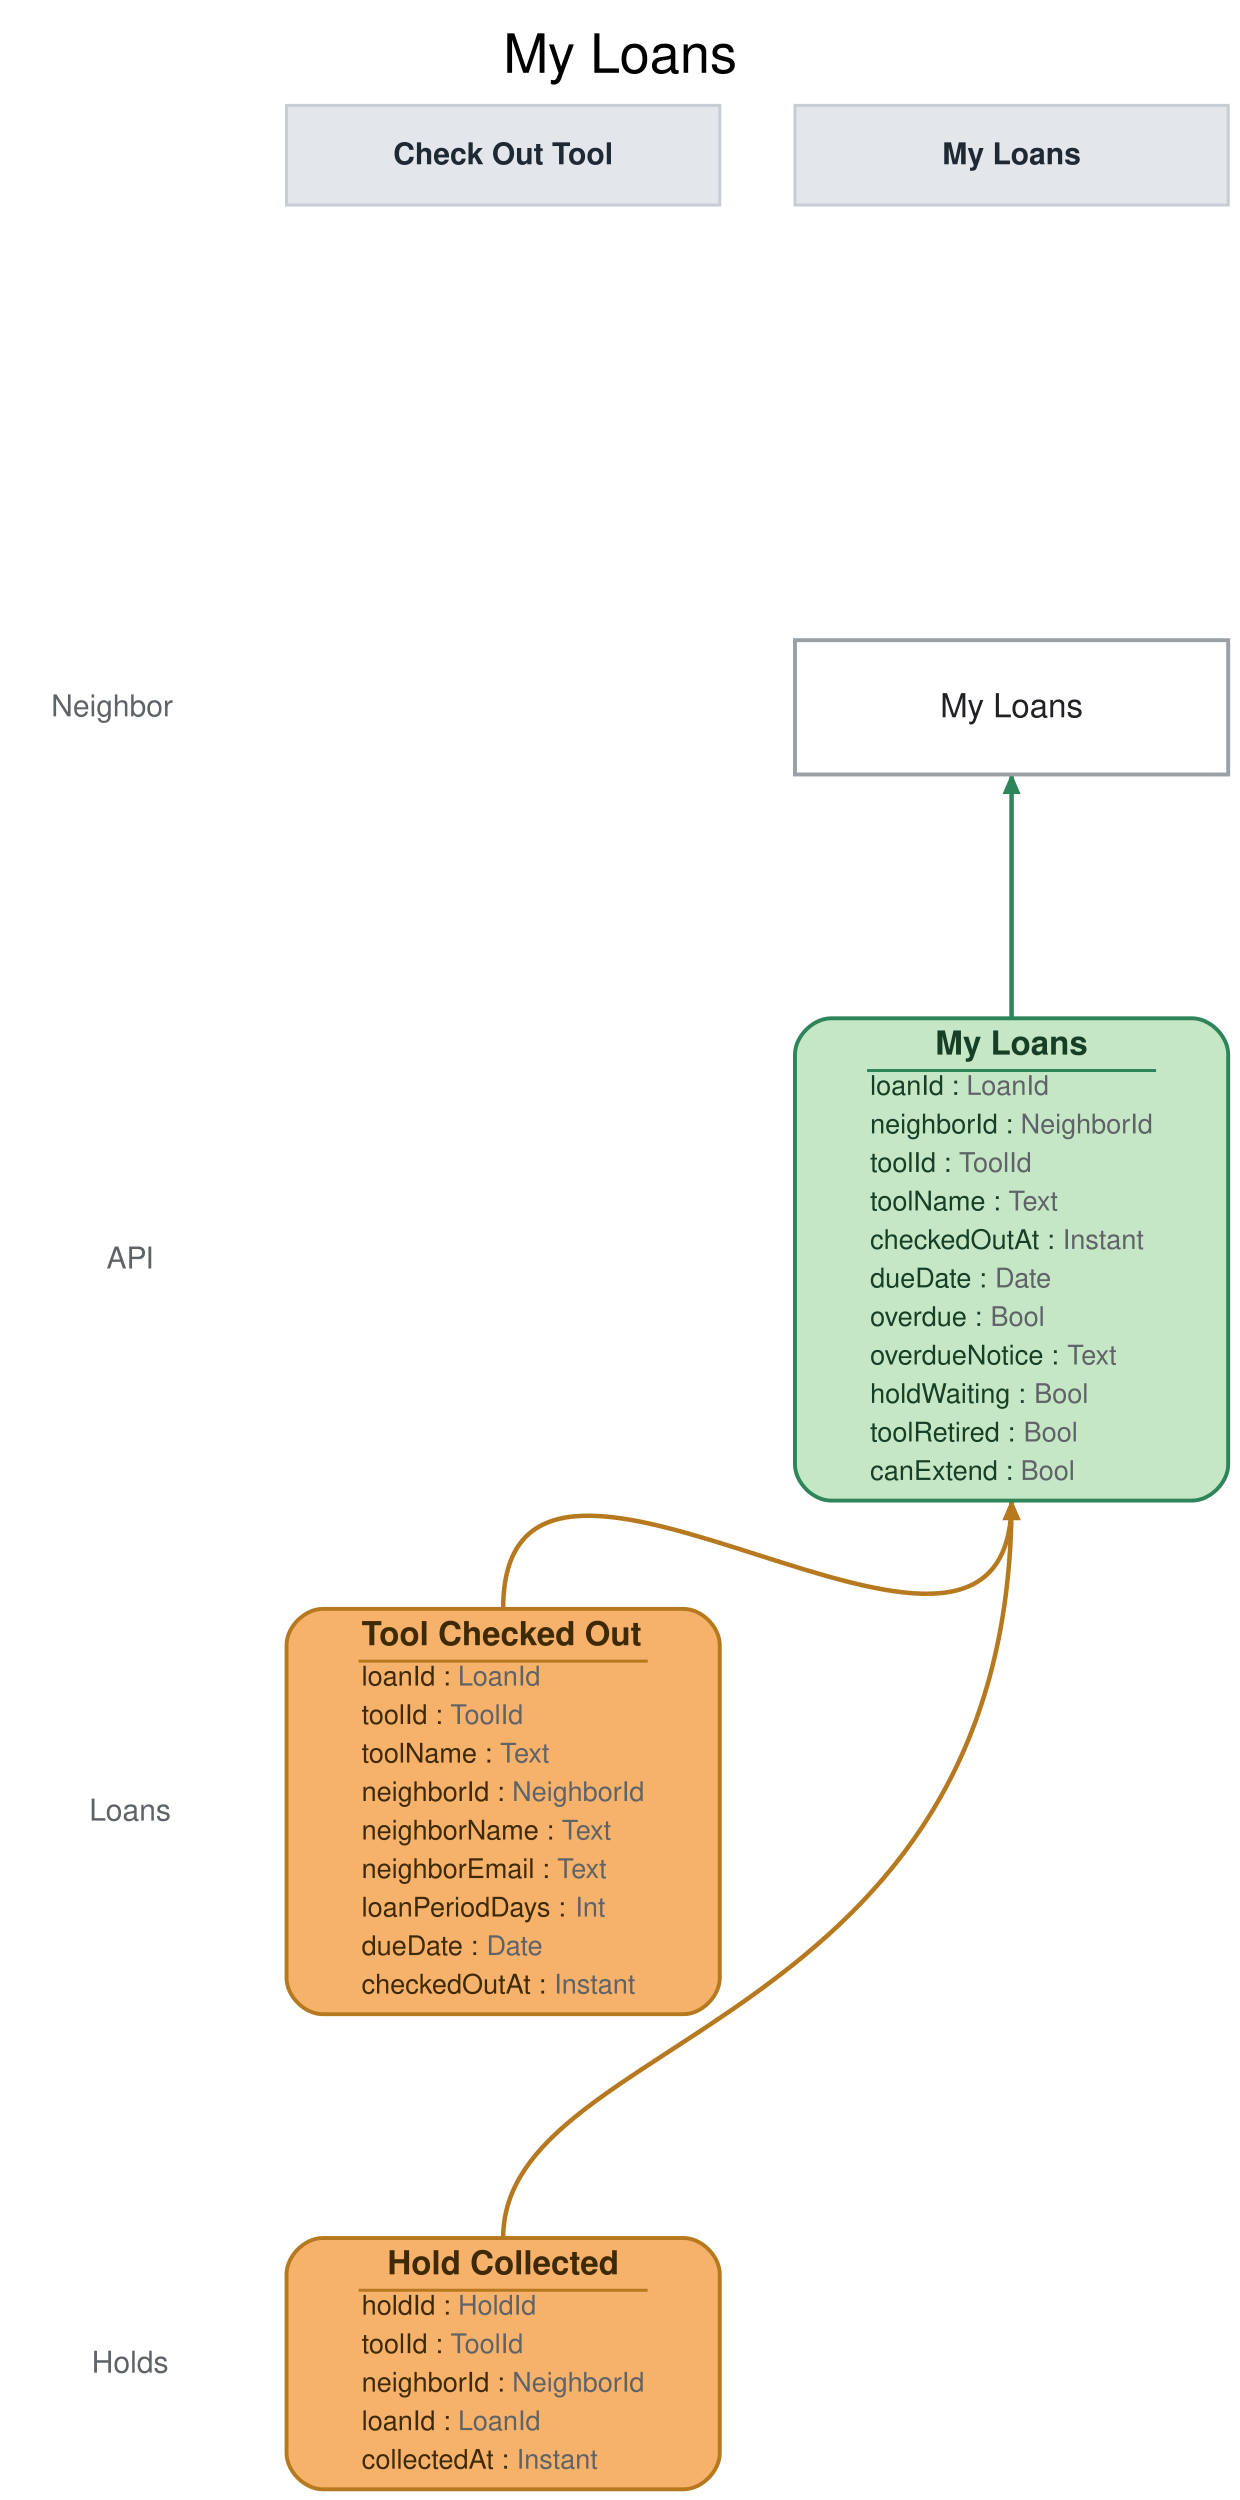
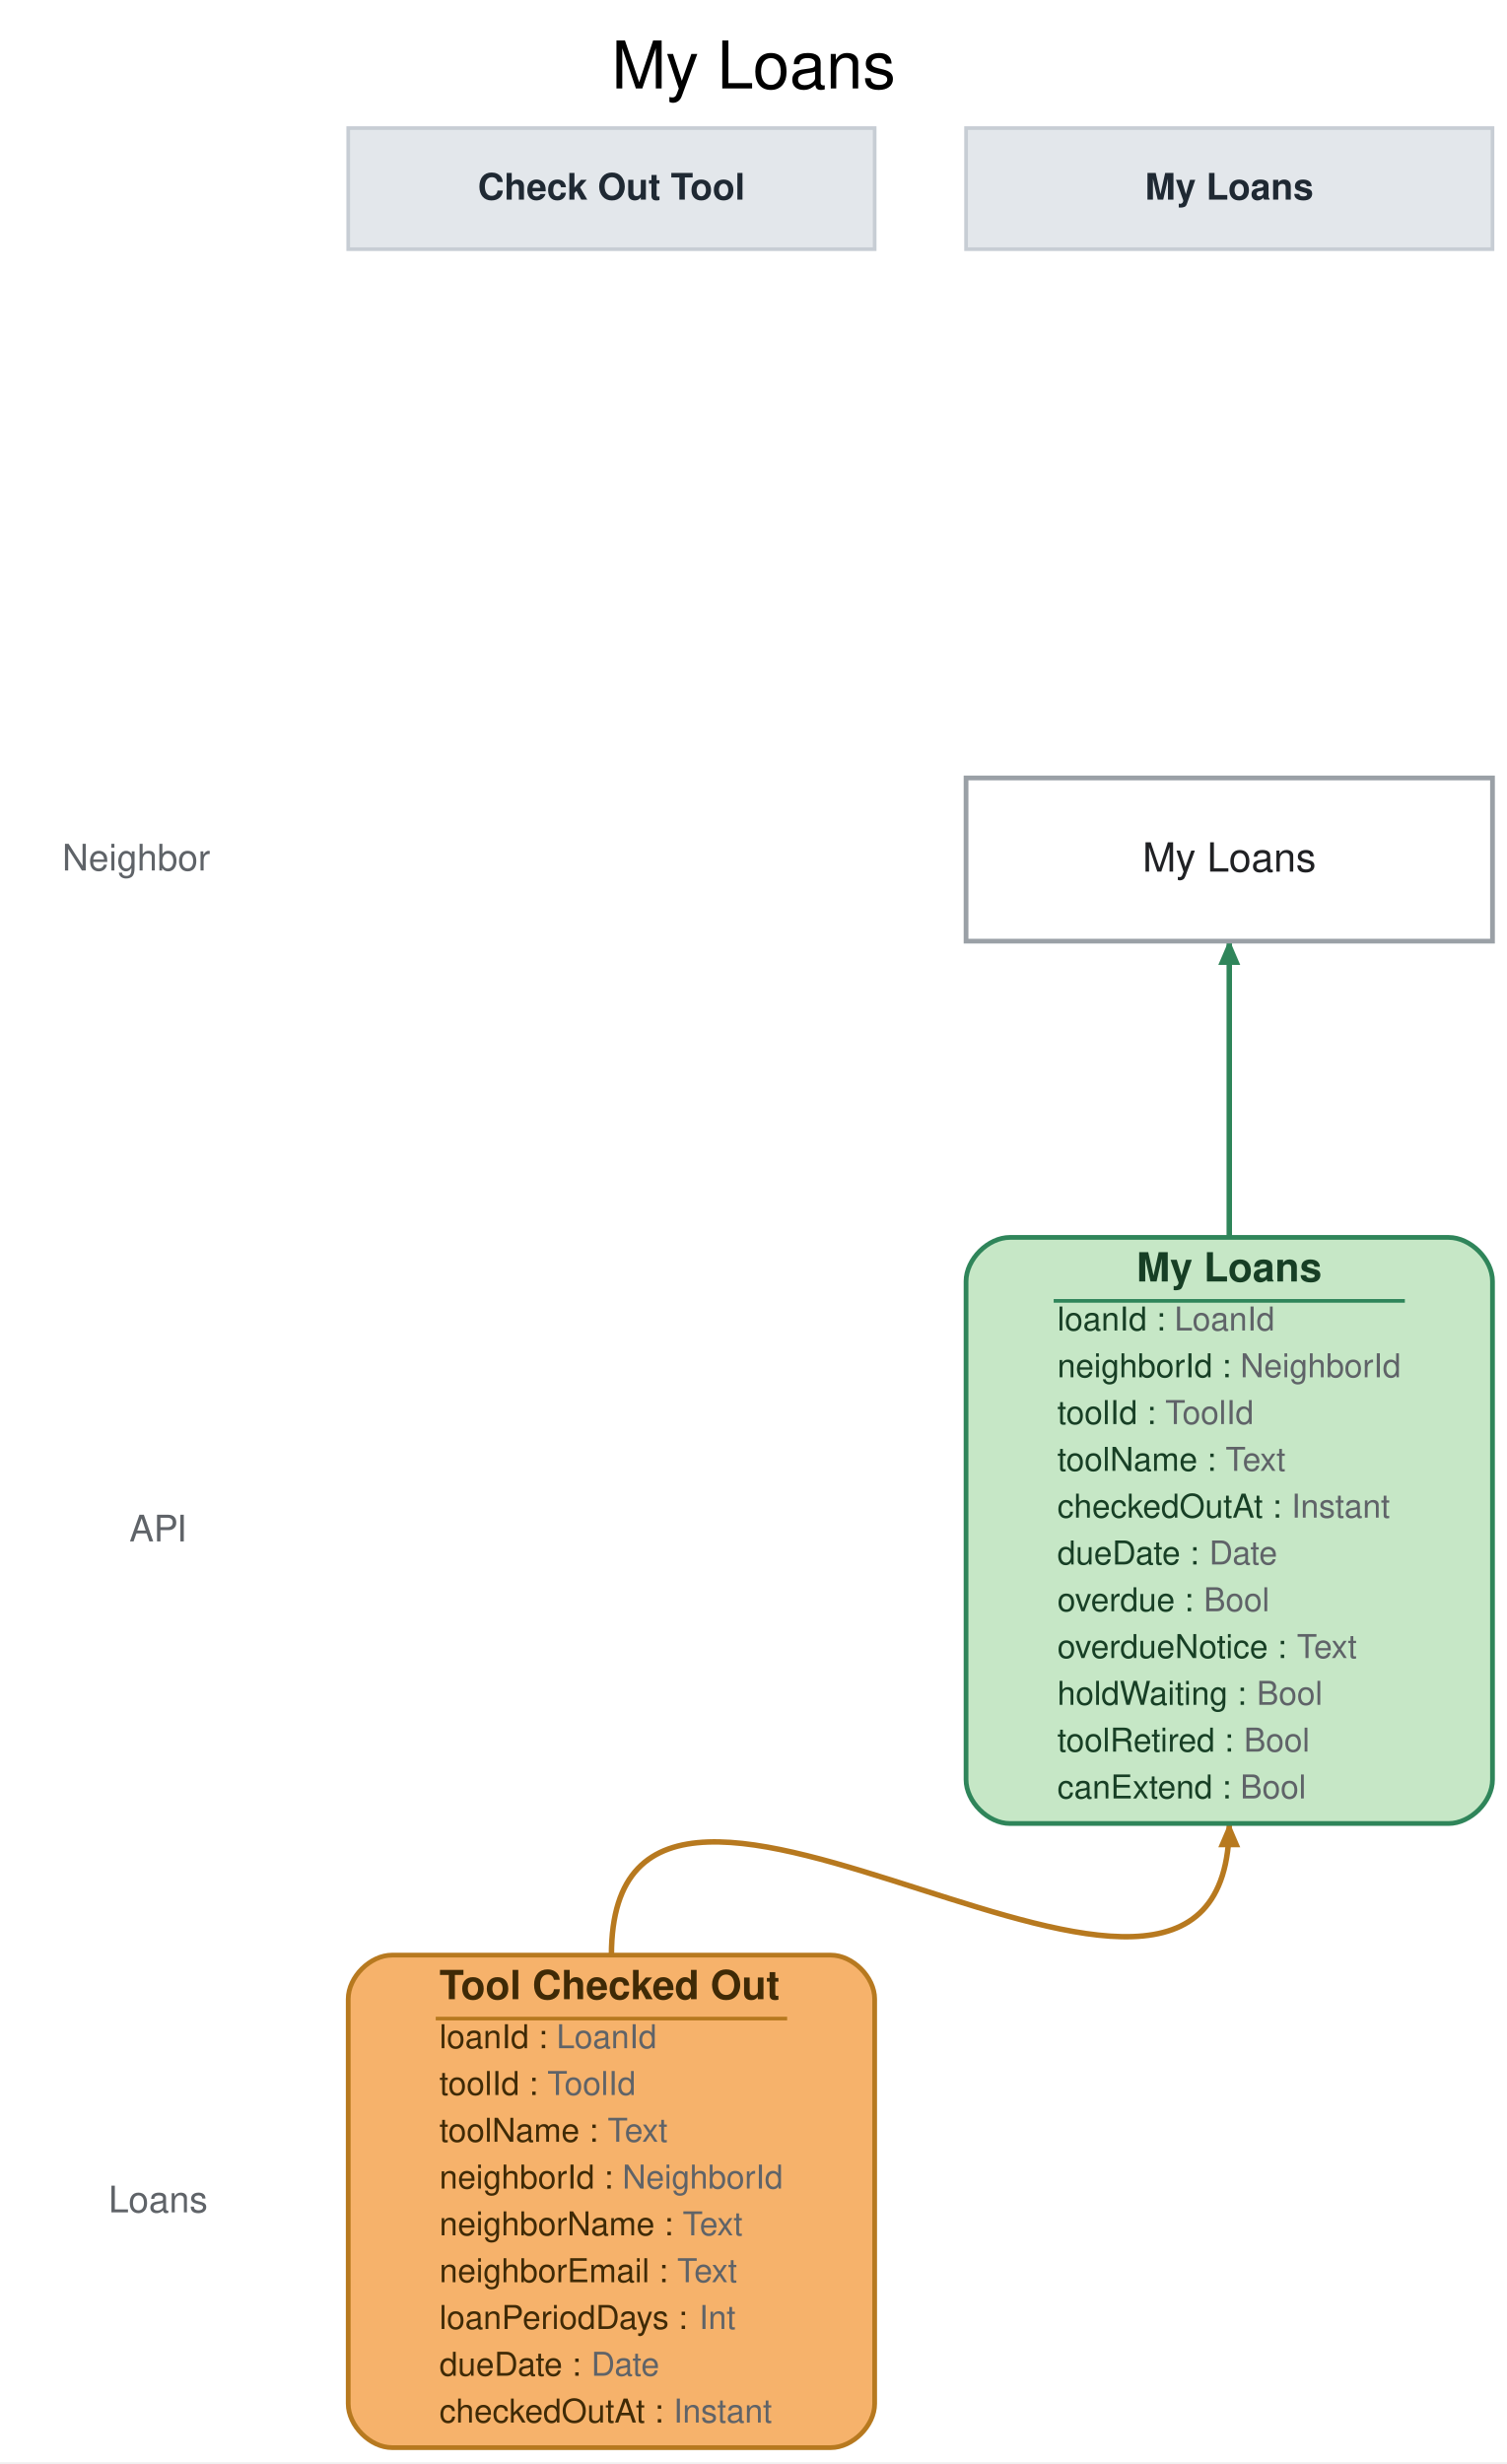
- <svg xmlns="http://www.w3.org/2000/svg" width="412pt" height="831pt" viewBox="0.00 0.00 412.00 831.00">
+ <svg xmlns="http://www.w3.org/2000/svg" width="412pt" height="674pt" viewBox="0.00 0.00 412.00 674.00">
  <defs>
    <marker id="em-arrow-2F855A" markerWidth="9" markerHeight="9" refX="6.5" refY="3" orient="auto" markerUnits="userSpaceOnUse">
      <path d="M0,0 L7,3 L0,6 Z" fill="#2F855A" />
    </marker>
    <marker id="em-arrow-B7791F" markerWidth="9" markerHeight="9" refX="6.5" refY="3" orient="auto" markerUnits="userSpaceOnUse">
      <path d="M0,0 L7,3 L0,6 Z" fill="#B7791F" />
    </marker>
  </defs>
  <style>.em-slice-dim{opacity:.15;transition:opacity .15s ease}</style>
-   <g id="graph0" class="graph" transform="scale(1 1) rotate(0) translate(4 827.44)">
-     <polygon fill="white" stroke="none" points="-4,4 -4,-827.44 408.25,-827.44 408.25,4 -4,4" />
-     <text xml:space="preserve" text-anchor="middle" x="202.13" y="-803.24" font-family="Helvetica,sans-Serif" font-size="18.00">My Loans</text>
+   <g id="graph0" class="graph" transform="scale(1 1) rotate(0) translate(4 669.52)">
+     <polygon fill="white" stroke="none" points="-4,4 -4,-669.52 408.25,-669.52 408.25,4 -4,4" />
+     <text xml:space="preserve" text-anchor="middle" x="202.13" y="-645.32" font-family="Helvetica,sans-Serif" font-size="18.00">My Loans</text>
    <g class="em-edges">
-       <path fill="none" stroke="#2F855A" stroke-width="1.5" d="M332.25,-488.96 L332.25,-570" marker-end="url(#em-arrow-2F855A)" />
-       <path fill="none" stroke="#B7791F" stroke-width="1.5" d="M163.25,-292.64 C163.25,-382.64 332.25,-238.64 332.25,-328.64" marker-end="url(#em-arrow-B7791F)" />
-       <path fill="none" stroke="#B7791F" stroke-width="1.5" d="M163.25,-83.52 C163.25,-151.8 332.25,-151.8 332.25,-328.64" marker-end="url(#em-arrow-B7791F)" />
+       <path fill="none" stroke="#2F855A" stroke-width="1.5" d="M332.25,-331.04 L332.25,-412.08" marker-end="url(#em-arrow-2F855A)" />
+       <path fill="none" stroke="#B7791F" stroke-width="1.5" d="M163.25,-134.72 C163.25,-224.72 332.25,-80.72 332.25,-170.72" marker-end="url(#em-arrow-B7791F)" />
    </g>
    <g id="node1" class="node">
</g>
    <g id="node2" class="node">
-       <text xml:space="preserve" text-anchor="middle" x="33.25" y="-589.32" font-family="Helvetica,sans-Serif" font-size="10.00" fill="#5f6368">Neighbor</text>
+       <text xml:space="preserve" text-anchor="middle" x="33.25" y="-431.4" font-family="Helvetica,sans-Serif" font-size="10.00" fill="#5f6368">Neighbor</text>
+     </g>
+     <g id="node5" class="node">
+       <polygon fill="#e3e7eb" stroke="#c7cdd4" points="235.25,-634.48 91.25,-634.48 91.25,-601.36 235.25,-601.36 235.25,-634.48" />
+       <text xml:space="preserve" text-anchor="middle" x="163.25" y="-614.92" font-family="Helvetica,sans-Serif" font-weight="bold" font-size="10.00" fill="#1f2933">Check Out Tool</text>
+     </g>
+     <g id="node3" class="node">
+       <text xml:space="preserve" text-anchor="middle" x="39.25" y="-247.88" font-family="Helvetica,sans-Serif" font-size="10.00" fill="#5f6368">API</text>
+     </g>
+     <g id="node4" class="node">
+       <text xml:space="preserve" text-anchor="middle" x="39.25" y="-64.36" font-family="Helvetica,sans-Serif" font-size="10.00" fill="#5f6368">Loans</text>
+     </g>
+     <g data-slice="0" id="node11" class="node">
+       <path fill="#f6b26b" stroke="#b7791f" stroke-width="1.3" d="M223.25,-134.72C223.25,-134.72 103.25,-134.72 103.25,-134.72 97.25,-134.72 91.25,-128.72 91.25,-122.72 91.25,-122.72 91.25,-12 91.25,-12 91.25,-6 97.25,0 103.25,0 103.25,0 223.25,0 223.25,0 229.25,0 235.25,-6 235.25,-12 235.25,-12 235.25,-122.72 235.25,-122.72 235.25,-128.72 229.25,-134.72 223.25,-134.72" />
+       <polygon fill="#b7791f" stroke="#b7791f" points="115.19,-117.36 115.19,-117.36 211.31,-117.36 211.31,-117.36 115.19,-117.36" />
+       <text xml:space="preserve" text-anchor="start" x="116.19" y="-122.66" font-family="Helvetica,sans-Serif" font-weight="bold" font-size="11.00" fill="#3f2a06">Tool Checked Out</text>
+       <text xml:space="preserve" text-anchor="start" x="116.19" y="-109.26" font-family="Helvetica,sans-Serif" font-size="9.00" fill="#3f2a06">loanId : </text>
+       <text xml:space="preserve" text-anchor="start" x="148.21" y="-109.26" font-family="Helvetica,sans-Serif" font-size="9.00" fill="#5f6368">LoanId</text>
+       <text xml:space="preserve" text-anchor="start" x="116.19" y="-96.46" font-family="Helvetica,sans-Serif" font-size="9.00" fill="#3f2a06">toolId : </text>
+       <text xml:space="preserve" text-anchor="start" x="145.71" y="-96.46" font-family="Helvetica,sans-Serif" font-size="9.00" fill="#5f6368">ToolId</text>
+       <text xml:space="preserve" text-anchor="start" x="116.19" y="-83.66" font-family="Helvetica,sans-Serif" font-size="9.00" fill="#3f2a06">toolName : </text>
+       <text xml:space="preserve" text-anchor="start" x="162.21" y="-83.66" font-family="Helvetica,sans-Serif" font-size="9.00" fill="#5f6368">Text</text>
+       <text xml:space="preserve" text-anchor="start" x="116.19" y="-70.86" font-family="Helvetica,sans-Serif" font-size="9.00" fill="#3f2a06">neighborId : </text>
+       <text xml:space="preserve" text-anchor="start" x="166.23" y="-70.86" font-family="Helvetica,sans-Serif" font-size="9.00" fill="#5f6368">NeighborId</text>
+       <text xml:space="preserve" text-anchor="start" x="116.19" y="-58.06" font-family="Helvetica,sans-Serif" font-size="9.00" fill="#3f2a06">neighborName : </text>
+       <text xml:space="preserve" text-anchor="start" x="182.73" y="-58.06" font-family="Helvetica,sans-Serif" font-size="9.00" fill="#5f6368">Text</text>
+       <text xml:space="preserve" text-anchor="start" x="116.19" y="-45.26" font-family="Helvetica,sans-Serif" font-size="9.00" fill="#3f2a06">neighborEmail : </text>
+       <text xml:space="preserve" text-anchor="start" x="181.23" y="-45.26" font-family="Helvetica,sans-Serif" font-size="9.00" fill="#5f6368">Text</text>
+       <text xml:space="preserve" text-anchor="start" x="116.19" y="-32.46" font-family="Helvetica,sans-Serif" font-size="9.00" fill="#3f2a06">loanPeriodDays : </text>
+       <text xml:space="preserve" text-anchor="start" x="187.23" y="-32.46" font-family="Helvetica,sans-Serif" font-size="9.00" fill="#5f6368">Int</text>
+       <text xml:space="preserve" text-anchor="start" x="116.19" y="-19.66" font-family="Helvetica,sans-Serif" font-size="9.00" fill="#3f2a06">dueDate : </text>
+       <text xml:space="preserve" text-anchor="start" x="157.72" y="-19.66" font-family="Helvetica,sans-Serif" font-size="9.00" fill="#5f6368">Date</text>
+       <text xml:space="preserve" text-anchor="start" x="116.19" y="-6.86" font-family="Helvetica,sans-Serif" font-size="9.00" fill="#3f2a06">checkedOutAt : </text>
+       <text xml:space="preserve" text-anchor="start" x="180.22" y="-6.86" font-family="Helvetica,sans-Serif" font-size="9.00" fill="#5f6368">Instant</text>
    </g>
    <g id="node6" class="node">
-       <polygon fill="#e3e7eb" stroke="#c7cdd4" points="235.25,-792.4 91.25,-792.4 91.25,-759.28 235.25,-759.28 235.25,-792.4" />
-       <text xml:space="preserve" text-anchor="middle" x="163.25" y="-772.84" font-family="Helvetica,sans-Serif" font-weight="bold" font-size="10.00" fill="#1f2933">Check Out Tool</text>
+       <polygon fill="#e3e7eb" stroke="#c7cdd4" points="404.25,-634.48 260.25,-634.48 260.25,-601.36 404.25,-601.36 404.25,-634.48" />
+       <text xml:space="preserve" text-anchor="middle" x="332.25" y="-614.92" font-family="Helvetica,sans-Serif" font-weight="bold" font-size="10.00" fill="#1f2933">My Loans</text>
    </g>
-     <g id="node3" class="node">
-       <text xml:space="preserve" text-anchor="middle" x="39.25" y="-405.8" font-family="Helvetica,sans-Serif" font-size="10.00" fill="#5f6368">API</text>
+     <g data-slice="1" id="node8" class="node">
+       <polygon fill="#ffffff" stroke="#9aa0a6" stroke-width="1.3" points="404.25,-456.72 260.25,-456.72 260.25,-412.08 404.25,-412.08 404.25,-456.72" />
+       <text xml:space="preserve" text-anchor="middle" x="332.25" y="-431.1" font-family="Helvetica,sans-Serif" font-size="11.00" fill="#202124">My Loans</text>
    </g>
-     <g id="node4" class="node">
-       <text xml:space="preserve" text-anchor="middle" x="39.25" y="-222.28" font-family="Helvetica,sans-Serif" font-size="10.00" fill="#5f6368">Loans</text>
-     </g>
-     <g id="node5" class="node">
-       <text xml:space="preserve" text-anchor="middle" x="39.25" y="-38.76" font-family="Helvetica,sans-Serif" font-size="10.00" fill="#5f6368">Holds</text>
-     </g>
-     <g data-slice="0" id="node12" class="node">
-       <path fill="#f6b26b" stroke="#b7791f" stroke-width="1.3" d="M223.25,-292.64C223.25,-292.64 103.25,-292.64 103.25,-292.64 97.25,-292.64 91.25,-286.64 91.25,-280.64 91.25,-280.64 91.25,-169.92 91.25,-169.92 91.25,-163.92 97.25,-157.92 103.25,-157.92 103.25,-157.92 223.25,-157.92 223.25,-157.92 229.25,-157.92 235.25,-163.92 235.25,-169.92 235.25,-169.92 235.25,-280.64 235.25,-280.64 235.25,-286.64 229.25,-292.64 223.25,-292.64" />
-       <polygon fill="#b7791f" stroke="#b7791f" points="115.19,-275.28 115.19,-275.28 211.31,-275.28 211.31,-275.28 115.19,-275.28" />
-       <text xml:space="preserve" text-anchor="start" x="116.19" y="-280.58" font-family="Helvetica,sans-Serif" font-weight="bold" font-size="11.00" fill="#3f2a06">Tool Checked Out</text>
-       <text xml:space="preserve" text-anchor="start" x="116.19" y="-267.18" font-family="Helvetica,sans-Serif" font-size="9.00" fill="#3f2a06">loanId : </text>
-       <text xml:space="preserve" text-anchor="start" x="148.21" y="-267.18" font-family="Helvetica,sans-Serif" font-size="9.00" fill="#5f6368">LoanId</text>
-       <text xml:space="preserve" text-anchor="start" x="116.19" y="-254.38" font-family="Helvetica,sans-Serif" font-size="9.00" fill="#3f2a06">toolId : </text>
-       <text xml:space="preserve" text-anchor="start" x="145.71" y="-254.38" font-family="Helvetica,sans-Serif" font-size="9.00" fill="#5f6368">ToolId</text>
-       <text xml:space="preserve" text-anchor="start" x="116.19" y="-241.58" font-family="Helvetica,sans-Serif" font-size="9.00" fill="#3f2a06">toolName : </text>
-       <text xml:space="preserve" text-anchor="start" x="162.21" y="-241.58" font-family="Helvetica,sans-Serif" font-size="9.00" fill="#5f6368">Text</text>
-       <text xml:space="preserve" text-anchor="start" x="116.19" y="-228.78" font-family="Helvetica,sans-Serif" font-size="9.00" fill="#3f2a06">neighborId : </text>
-       <text xml:space="preserve" text-anchor="start" x="166.23" y="-228.78" font-family="Helvetica,sans-Serif" font-size="9.00" fill="#5f6368">NeighborId</text>
-       <text xml:space="preserve" text-anchor="start" x="116.19" y="-215.98" font-family="Helvetica,sans-Serif" font-size="9.00" fill="#3f2a06">neighborName : </text>
-       <text xml:space="preserve" text-anchor="start" x="182.73" y="-215.98" font-family="Helvetica,sans-Serif" font-size="9.00" fill="#5f6368">Text</text>
-       <text xml:space="preserve" text-anchor="start" x="116.19" y="-203.18" font-family="Helvetica,sans-Serif" font-size="9.00" fill="#3f2a06">neighborEmail : </text>
-       <text xml:space="preserve" text-anchor="start" x="181.23" y="-203.18" font-family="Helvetica,sans-Serif" font-size="9.00" fill="#5f6368">Text</text>
-       <text xml:space="preserve" text-anchor="start" x="116.19" y="-190.38" font-family="Helvetica,sans-Serif" font-size="9.00" fill="#3f2a06">loanPeriodDays : </text>
-       <text xml:space="preserve" text-anchor="start" x="187.23" y="-190.38" font-family="Helvetica,sans-Serif" font-size="9.00" fill="#5f6368">Int</text>
-       <text xml:space="preserve" text-anchor="start" x="116.19" y="-177.58" font-family="Helvetica,sans-Serif" font-size="9.00" fill="#3f2a06">dueDate : </text>
-       <text xml:space="preserve" text-anchor="start" x="157.72" y="-177.58" font-family="Helvetica,sans-Serif" font-size="9.00" fill="#5f6368">Date</text>
-       <text xml:space="preserve" text-anchor="start" x="116.19" y="-164.78" font-family="Helvetica,sans-Serif" font-size="9.00" fill="#3f2a06">checkedOutAt : </text>
-       <text xml:space="preserve" text-anchor="start" x="180.22" y="-164.78" font-family="Helvetica,sans-Serif" font-size="9.00" fill="#5f6368">Instant</text>
-     </g>
-     <g data-slice="0" id="node14" class="node">
-       <path fill="#f6b26b" stroke="#b7791f" stroke-width="1.3" d="M223.25,-83.52C223.25,-83.52 103.25,-83.52 103.25,-83.52 97.25,-83.52 91.25,-77.52 91.25,-71.52 91.25,-71.52 91.25,-12 91.25,-12 91.25,-6 97.25,0 103.25,0 103.25,0 223.25,0 223.25,0 229.25,0 235.25,-6 235.25,-12 235.25,-12 235.25,-71.52 235.25,-71.52 235.25,-77.52 229.25,-83.52 223.25,-83.52" />
-       <polygon fill="#b7791f" stroke="#b7791f" points="115.22,-66.16 115.22,-66.16 211.28,-66.16 211.28,-66.16 115.22,-66.16" />
-       <text xml:space="preserve" text-anchor="start" x="124.75" y="-71.46" font-family="Helvetica,sans-Serif" font-weight="bold" font-size="11.00" fill="#3f2a06">Hold Collected</text>
-       <text xml:space="preserve" text-anchor="start" x="116.22" y="-58.06" font-family="Helvetica,sans-Serif" font-size="9.00" fill="#3f2a06">holdId : </text>
-       <text xml:space="preserve" text-anchor="start" x="148.24" y="-58.06" font-family="Helvetica,sans-Serif" font-size="9.00" fill="#5f6368">HoldId</text>
-       <text xml:space="preserve" text-anchor="start" x="116.22" y="-45.26" font-family="Helvetica,sans-Serif" font-size="9.00" fill="#3f2a06">toolId : </text>
-       <text xml:space="preserve" text-anchor="start" x="145.74" y="-45.26" font-family="Helvetica,sans-Serif" font-size="9.00" fill="#5f6368">ToolId</text>
-       <text xml:space="preserve" text-anchor="start" x="116.22" y="-32.46" font-family="Helvetica,sans-Serif" font-size="9.00" fill="#3f2a06">neighborId : </text>
-       <text xml:space="preserve" text-anchor="start" x="166.25" y="-32.46" font-family="Helvetica,sans-Serif" font-size="9.00" fill="#5f6368">NeighborId</text>
-       <text xml:space="preserve" text-anchor="start" x="116.22" y="-19.66" font-family="Helvetica,sans-Serif" font-size="9.00" fill="#3f2a06">loanId : </text>
-       <text xml:space="preserve" text-anchor="start" x="148.24" y="-19.66" font-family="Helvetica,sans-Serif" font-size="9.00" fill="#5f6368">LoanId</text>
-       <text xml:space="preserve" text-anchor="start" x="116.22" y="-6.86" font-family="Helvetica,sans-Serif" font-size="9.00" fill="#3f2a06">collectedAt : </text>
-       <text xml:space="preserve" text-anchor="start" x="167.74" y="-6.86" font-family="Helvetica,sans-Serif" font-size="9.00" fill="#5f6368">Instant</text>
-     </g>
-     <g id="node7" class="node">
-       <polygon fill="#e3e7eb" stroke="#c7cdd4" points="404.25,-792.4 260.25,-792.4 260.25,-759.28 404.25,-759.28 404.25,-792.4" />
-       <text xml:space="preserve" text-anchor="middle" x="332.25" y="-772.84" font-family="Helvetica,sans-Serif" font-weight="bold" font-size="10.00" fill="#1f2933">My Loans</text>
-     </g>
-     <g data-slice="1" id="node9" class="node">
-       <polygon fill="#ffffff" stroke="#9aa0a6" stroke-width="1.3" points="404.25,-614.64 260.25,-614.64 260.25,-570 404.25,-570 404.25,-614.64" />
-       <text xml:space="preserve" text-anchor="middle" x="332.25" y="-589.02" font-family="Helvetica,sans-Serif" font-size="11.00" fill="#202124">My Loans</text>
-     </g>
-     <g data-slice="1" id="node11" class="node">
-       <path fill="#c6e7c6" stroke="#2f855a" stroke-width="1.3" d="M392.25,-488.96C392.25,-488.96 272.25,-488.96 272.25,-488.96 266.25,-488.96 260.25,-482.96 260.25,-476.96 260.25,-476.96 260.25,-340.64 260.25,-340.64 260.25,-334.64 266.25,-328.64 272.25,-328.64 272.25,-328.64 392.25,-328.64 392.25,-328.64 398.25,-328.64 404.25,-334.64 404.25,-340.64 404.25,-340.64 404.25,-476.96 404.25,-476.96 404.25,-482.96 398.25,-488.96 392.25,-488.96" />
-       <polygon fill="#2f855a" stroke="#2f855a" points="284.22,-471.6 284.22,-471.6 380.28,-471.6 380.28,-471.6 284.22,-471.6" />
-       <text xml:space="preserve" text-anchor="start" x="306.89" y="-476.9" font-family="Helvetica,sans-Serif" font-weight="bold" font-size="11.00" fill="#173f25">My Loans</text>
-       <text xml:space="preserve" text-anchor="start" x="285.22" y="-463.5" font-family="Helvetica,sans-Serif" font-size="9.00" fill="#173f25">loanId : </text>
-       <text xml:space="preserve" text-anchor="start" x="317.24" y="-463.5" font-family="Helvetica,sans-Serif" font-size="9.00" fill="#5f6368">LoanId</text>
-       <text xml:space="preserve" text-anchor="start" x="285.22" y="-450.7" font-family="Helvetica,sans-Serif" font-size="9.00" fill="#173f25">neighborId : </text>
-       <text xml:space="preserve" text-anchor="start" x="335.25" y="-450.7" font-family="Helvetica,sans-Serif" font-size="9.00" fill="#5f6368">NeighborId</text>
-       <text xml:space="preserve" text-anchor="start" x="285.22" y="-437.9" font-family="Helvetica,sans-Serif" font-size="9.00" fill="#173f25">toolId : </text>
-       <text xml:space="preserve" text-anchor="start" x="314.74" y="-437.9" font-family="Helvetica,sans-Serif" font-size="9.00" fill="#5f6368">ToolId</text>
-       <text xml:space="preserve" text-anchor="start" x="285.22" y="-425.1" font-family="Helvetica,sans-Serif" font-size="9.00" fill="#173f25">toolName : </text>
-       <text xml:space="preserve" text-anchor="start" x="331.24" y="-425.1" font-family="Helvetica,sans-Serif" font-size="9.00" fill="#5f6368">Text</text>
-       <text xml:space="preserve" text-anchor="start" x="285.22" y="-412.3" font-family="Helvetica,sans-Serif" font-size="9.00" fill="#173f25">checkedOutAt : </text>
-       <text xml:space="preserve" text-anchor="start" x="349.25" y="-412.3" font-family="Helvetica,sans-Serif" font-size="9.00" fill="#5f6368">Instant</text>
-       <text xml:space="preserve" text-anchor="start" x="285.22" y="-399.5" font-family="Helvetica,sans-Serif" font-size="9.00" fill="#173f25">dueDate : </text>
-       <text xml:space="preserve" text-anchor="start" x="326.75" y="-399.5" font-family="Helvetica,sans-Serif" font-size="9.00" fill="#5f6368">Date</text>
-       <text xml:space="preserve" text-anchor="start" x="285.22" y="-386.7" font-family="Helvetica,sans-Serif" font-size="9.00" fill="#173f25">overdue : </text>
-       <text xml:space="preserve" text-anchor="start" x="325.24" y="-386.7" font-family="Helvetica,sans-Serif" font-size="9.00" fill="#5f6368">Bool</text>
-       <text xml:space="preserve" text-anchor="start" x="285.22" y="-373.9" font-family="Helvetica,sans-Serif" font-size="9.00" fill="#173f25">overdueNotice : </text>
-       <text xml:space="preserve" text-anchor="start" x="350.75" y="-373.9" font-family="Helvetica,sans-Serif" font-size="9.00" fill="#5f6368">Text</text>
-       <text xml:space="preserve" text-anchor="start" x="285.22" y="-361.1" font-family="Helvetica,sans-Serif" font-size="9.00" fill="#173f25">holdWaiting : </text>
-       <text xml:space="preserve" text-anchor="start" x="339.75" y="-361.1" font-family="Helvetica,sans-Serif" font-size="9.00" fill="#5f6368">Bool</text>
-       <text xml:space="preserve" text-anchor="start" x="285.22" y="-348.3" font-family="Helvetica,sans-Serif" font-size="9.00" fill="#173f25">toolRetired : </text>
-       <text xml:space="preserve" text-anchor="start" x="336.24" y="-348.3" font-family="Helvetica,sans-Serif" font-size="9.00" fill="#5f6368">Bool</text>
-       <text xml:space="preserve" text-anchor="start" x="285.22" y="-335.5" font-family="Helvetica,sans-Serif" font-size="9.00" fill="#173f25">canExtend : </text>
-       <text xml:space="preserve" text-anchor="start" x="335.25" y="-335.5" font-family="Helvetica,sans-Serif" font-size="9.00" fill="#5f6368">Bool</text>
+     <g data-slice="1" id="node10" class="node">
+       <path fill="#c6e7c6" stroke="#2f855a" stroke-width="1.3" d="M392.25,-331.04C392.25,-331.04 272.25,-331.04 272.25,-331.04 266.25,-331.04 260.25,-325.04 260.25,-319.04 260.25,-319.04 260.25,-182.72 260.25,-182.72 260.25,-176.72 266.25,-170.72 272.25,-170.72 272.25,-170.72 392.25,-170.72 392.25,-170.72 398.25,-170.72 404.25,-176.72 404.25,-182.72 404.25,-182.72 404.25,-319.04 404.25,-319.04 404.25,-325.04 398.25,-331.04 392.25,-331.04" />
+       <polygon fill="#2f855a" stroke="#2f855a" points="284.22,-313.68 284.22,-313.68 380.28,-313.68 380.28,-313.68 284.22,-313.68" />
+       <text xml:space="preserve" text-anchor="start" x="306.89" y="-318.98" font-family="Helvetica,sans-Serif" font-weight="bold" font-size="11.00" fill="#173f25">My Loans</text>
+       <text xml:space="preserve" text-anchor="start" x="285.22" y="-305.58" font-family="Helvetica,sans-Serif" font-size="9.00" fill="#173f25">loanId : </text>
+       <text xml:space="preserve" text-anchor="start" x="317.24" y="-305.58" font-family="Helvetica,sans-Serif" font-size="9.00" fill="#5f6368">LoanId</text>
+       <text xml:space="preserve" text-anchor="start" x="285.22" y="-292.78" font-family="Helvetica,sans-Serif" font-size="9.00" fill="#173f25">neighborId : </text>
+       <text xml:space="preserve" text-anchor="start" x="335.25" y="-292.78" font-family="Helvetica,sans-Serif" font-size="9.00" fill="#5f6368">NeighborId</text>
+       <text xml:space="preserve" text-anchor="start" x="285.22" y="-279.98" font-family="Helvetica,sans-Serif" font-size="9.00" fill="#173f25">toolId : </text>
+       <text xml:space="preserve" text-anchor="start" x="314.74" y="-279.98" font-family="Helvetica,sans-Serif" font-size="9.00" fill="#5f6368">ToolId</text>
+       <text xml:space="preserve" text-anchor="start" x="285.22" y="-267.18" font-family="Helvetica,sans-Serif" font-size="9.00" fill="#173f25">toolName : </text>
+       <text xml:space="preserve" text-anchor="start" x="331.24" y="-267.18" font-family="Helvetica,sans-Serif" font-size="9.00" fill="#5f6368">Text</text>
+       <text xml:space="preserve" text-anchor="start" x="285.22" y="-254.38" font-family="Helvetica,sans-Serif" font-size="9.00" fill="#173f25">checkedOutAt : </text>
+       <text xml:space="preserve" text-anchor="start" x="349.25" y="-254.38" font-family="Helvetica,sans-Serif" font-size="9.00" fill="#5f6368">Instant</text>
+       <text xml:space="preserve" text-anchor="start" x="285.22" y="-241.58" font-family="Helvetica,sans-Serif" font-size="9.00" fill="#173f25">dueDate : </text>
+       <text xml:space="preserve" text-anchor="start" x="326.75" y="-241.58" font-family="Helvetica,sans-Serif" font-size="9.00" fill="#5f6368">Date</text>
+       <text xml:space="preserve" text-anchor="start" x="285.22" y="-228.78" font-family="Helvetica,sans-Serif" font-size="9.00" fill="#173f25">overdue : </text>
+       <text xml:space="preserve" text-anchor="start" x="325.24" y="-228.78" font-family="Helvetica,sans-Serif" font-size="9.00" fill="#5f6368">Bool</text>
+       <text xml:space="preserve" text-anchor="start" x="285.22" y="-215.98" font-family="Helvetica,sans-Serif" font-size="9.00" fill="#173f25">overdueNotice : </text>
+       <text xml:space="preserve" text-anchor="start" x="350.75" y="-215.98" font-family="Helvetica,sans-Serif" font-size="9.00" fill="#5f6368">Text</text>
+       <text xml:space="preserve" text-anchor="start" x="285.22" y="-203.18" font-family="Helvetica,sans-Serif" font-size="9.00" fill="#173f25">holdWaiting : </text>
+       <text xml:space="preserve" text-anchor="start" x="339.75" y="-203.18" font-family="Helvetica,sans-Serif" font-size="9.00" fill="#5f6368">Bool</text>
+       <text xml:space="preserve" text-anchor="start" x="285.22" y="-190.38" font-family="Helvetica,sans-Serif" font-size="9.00" fill="#173f25">toolRetired : </text>
+       <text xml:space="preserve" text-anchor="start" x="336.24" y="-190.38" font-family="Helvetica,sans-Serif" font-size="9.00" fill="#5f6368">Bool</text>
+       <text xml:space="preserve" text-anchor="start" x="285.22" y="-177.58" font-family="Helvetica,sans-Serif" font-size="9.00" fill="#173f25">canExtend : </text>
+       <text xml:space="preserve" text-anchor="start" x="335.25" y="-177.58" font-family="Helvetica,sans-Serif" font-size="9.00" fill="#5f6368">Bool</text>
    </g>
    <g class="em-notes" />
    <g class="em-issues" />
    <g class="em-divergences" />
    <g class="em-loops-to" />
  </g>
</svg>
